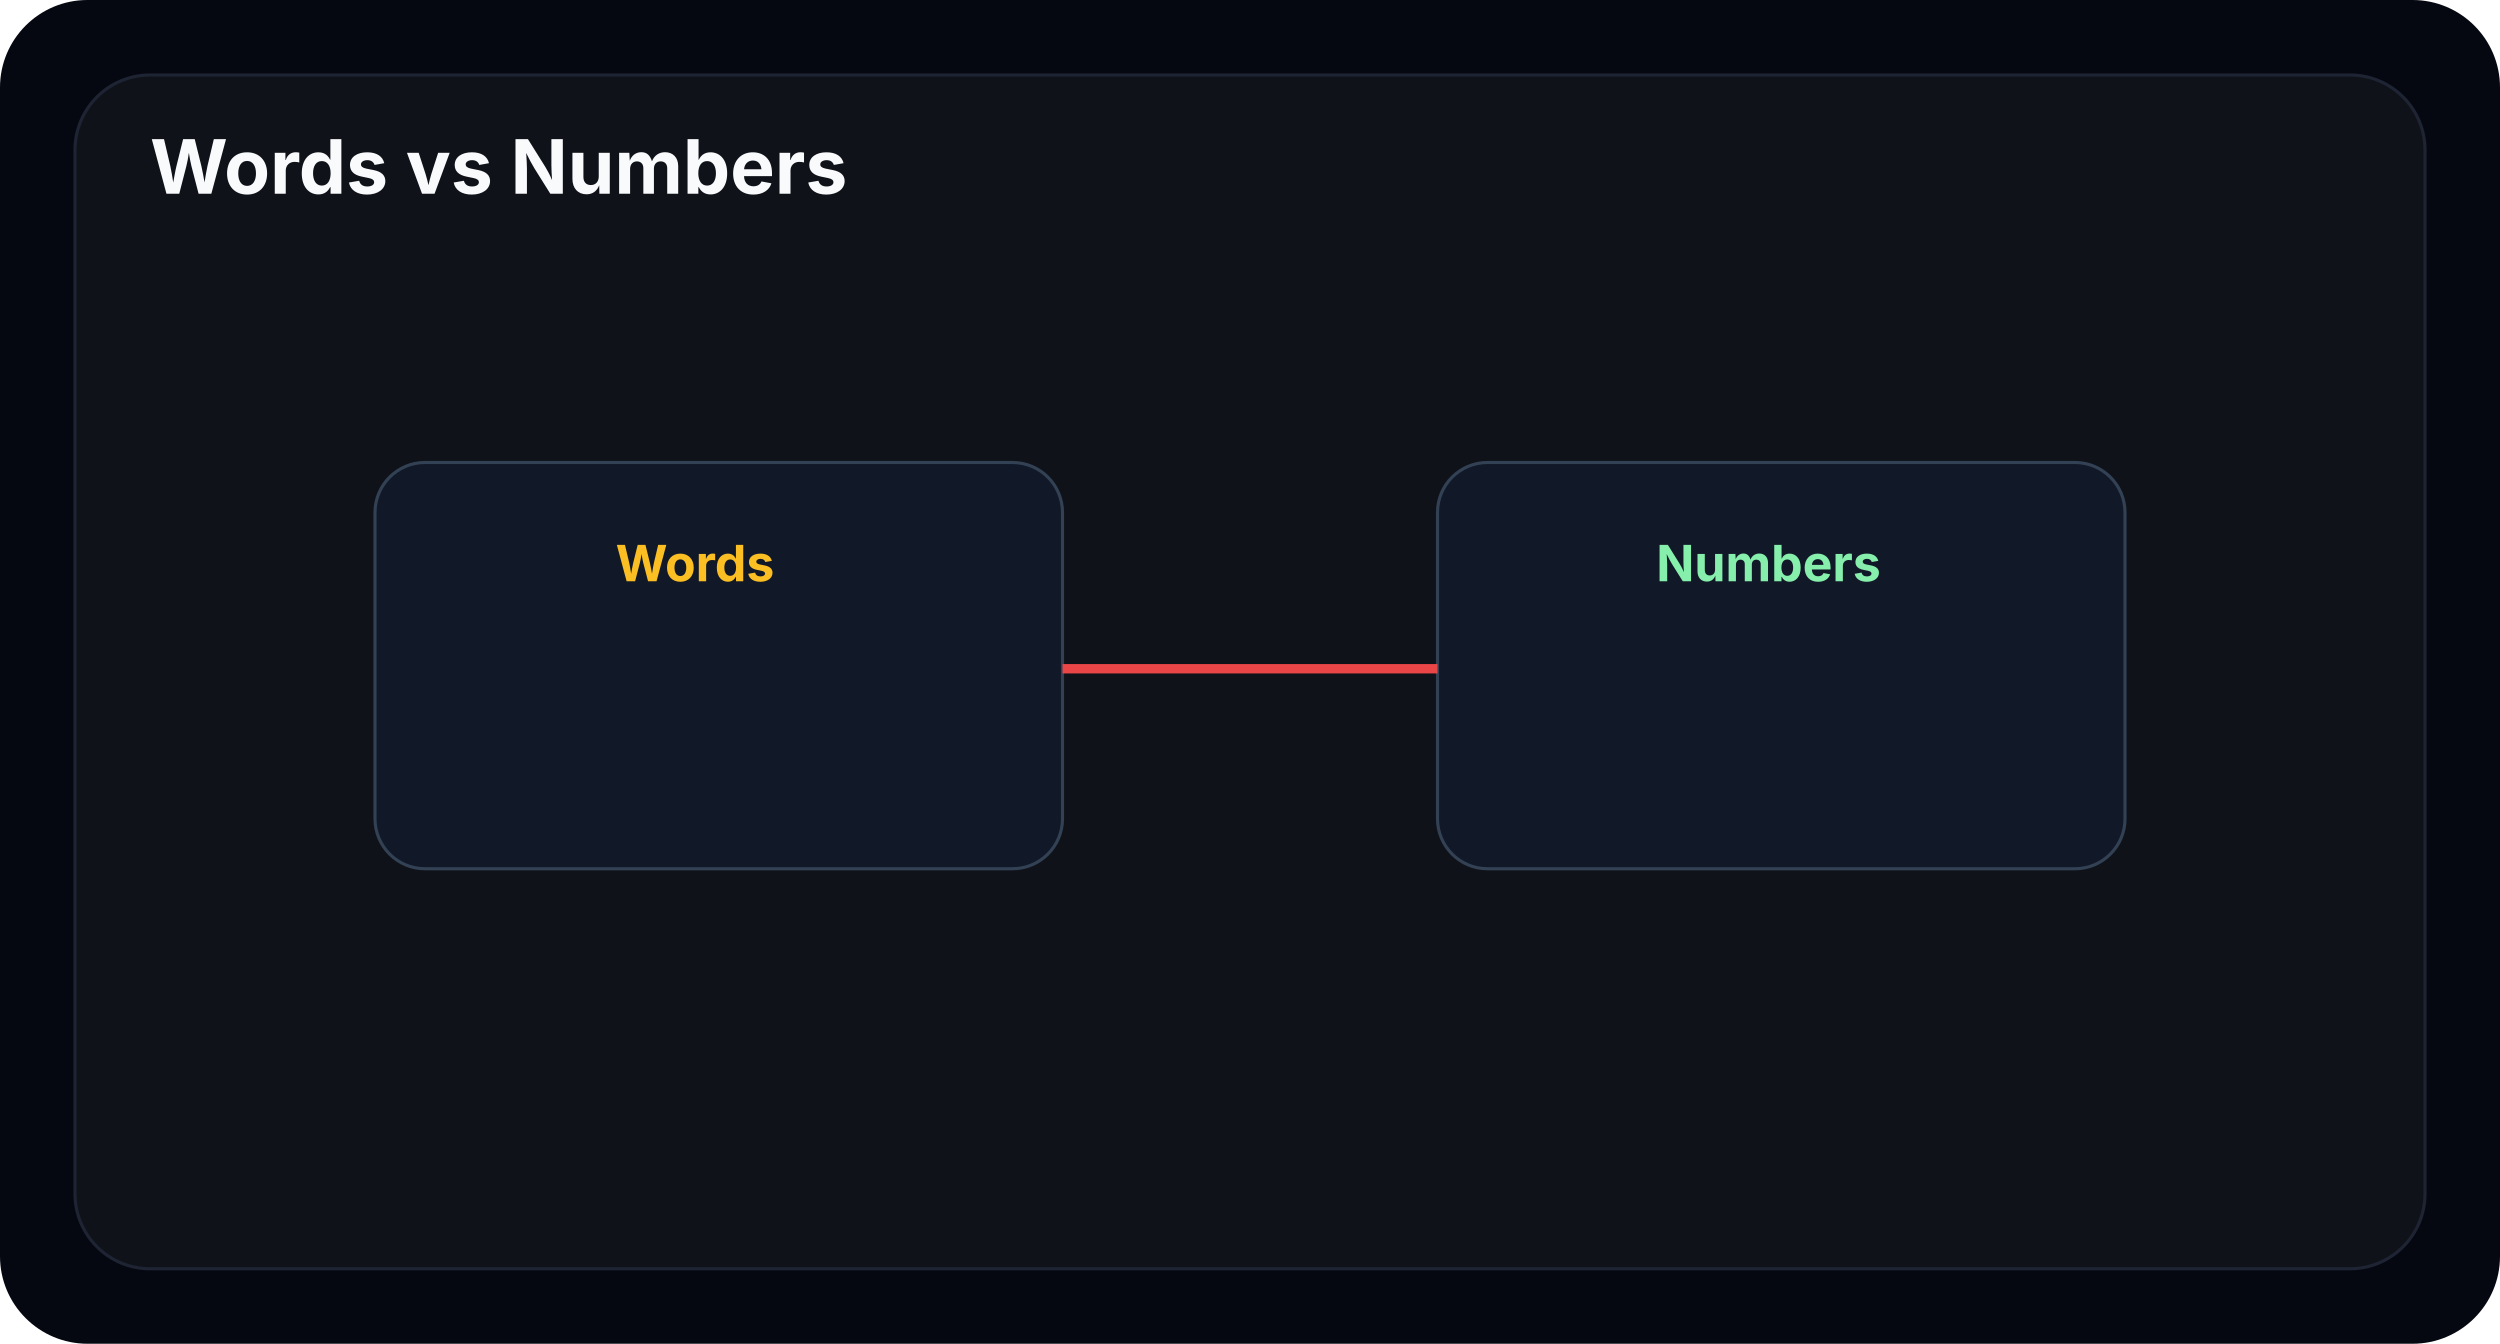
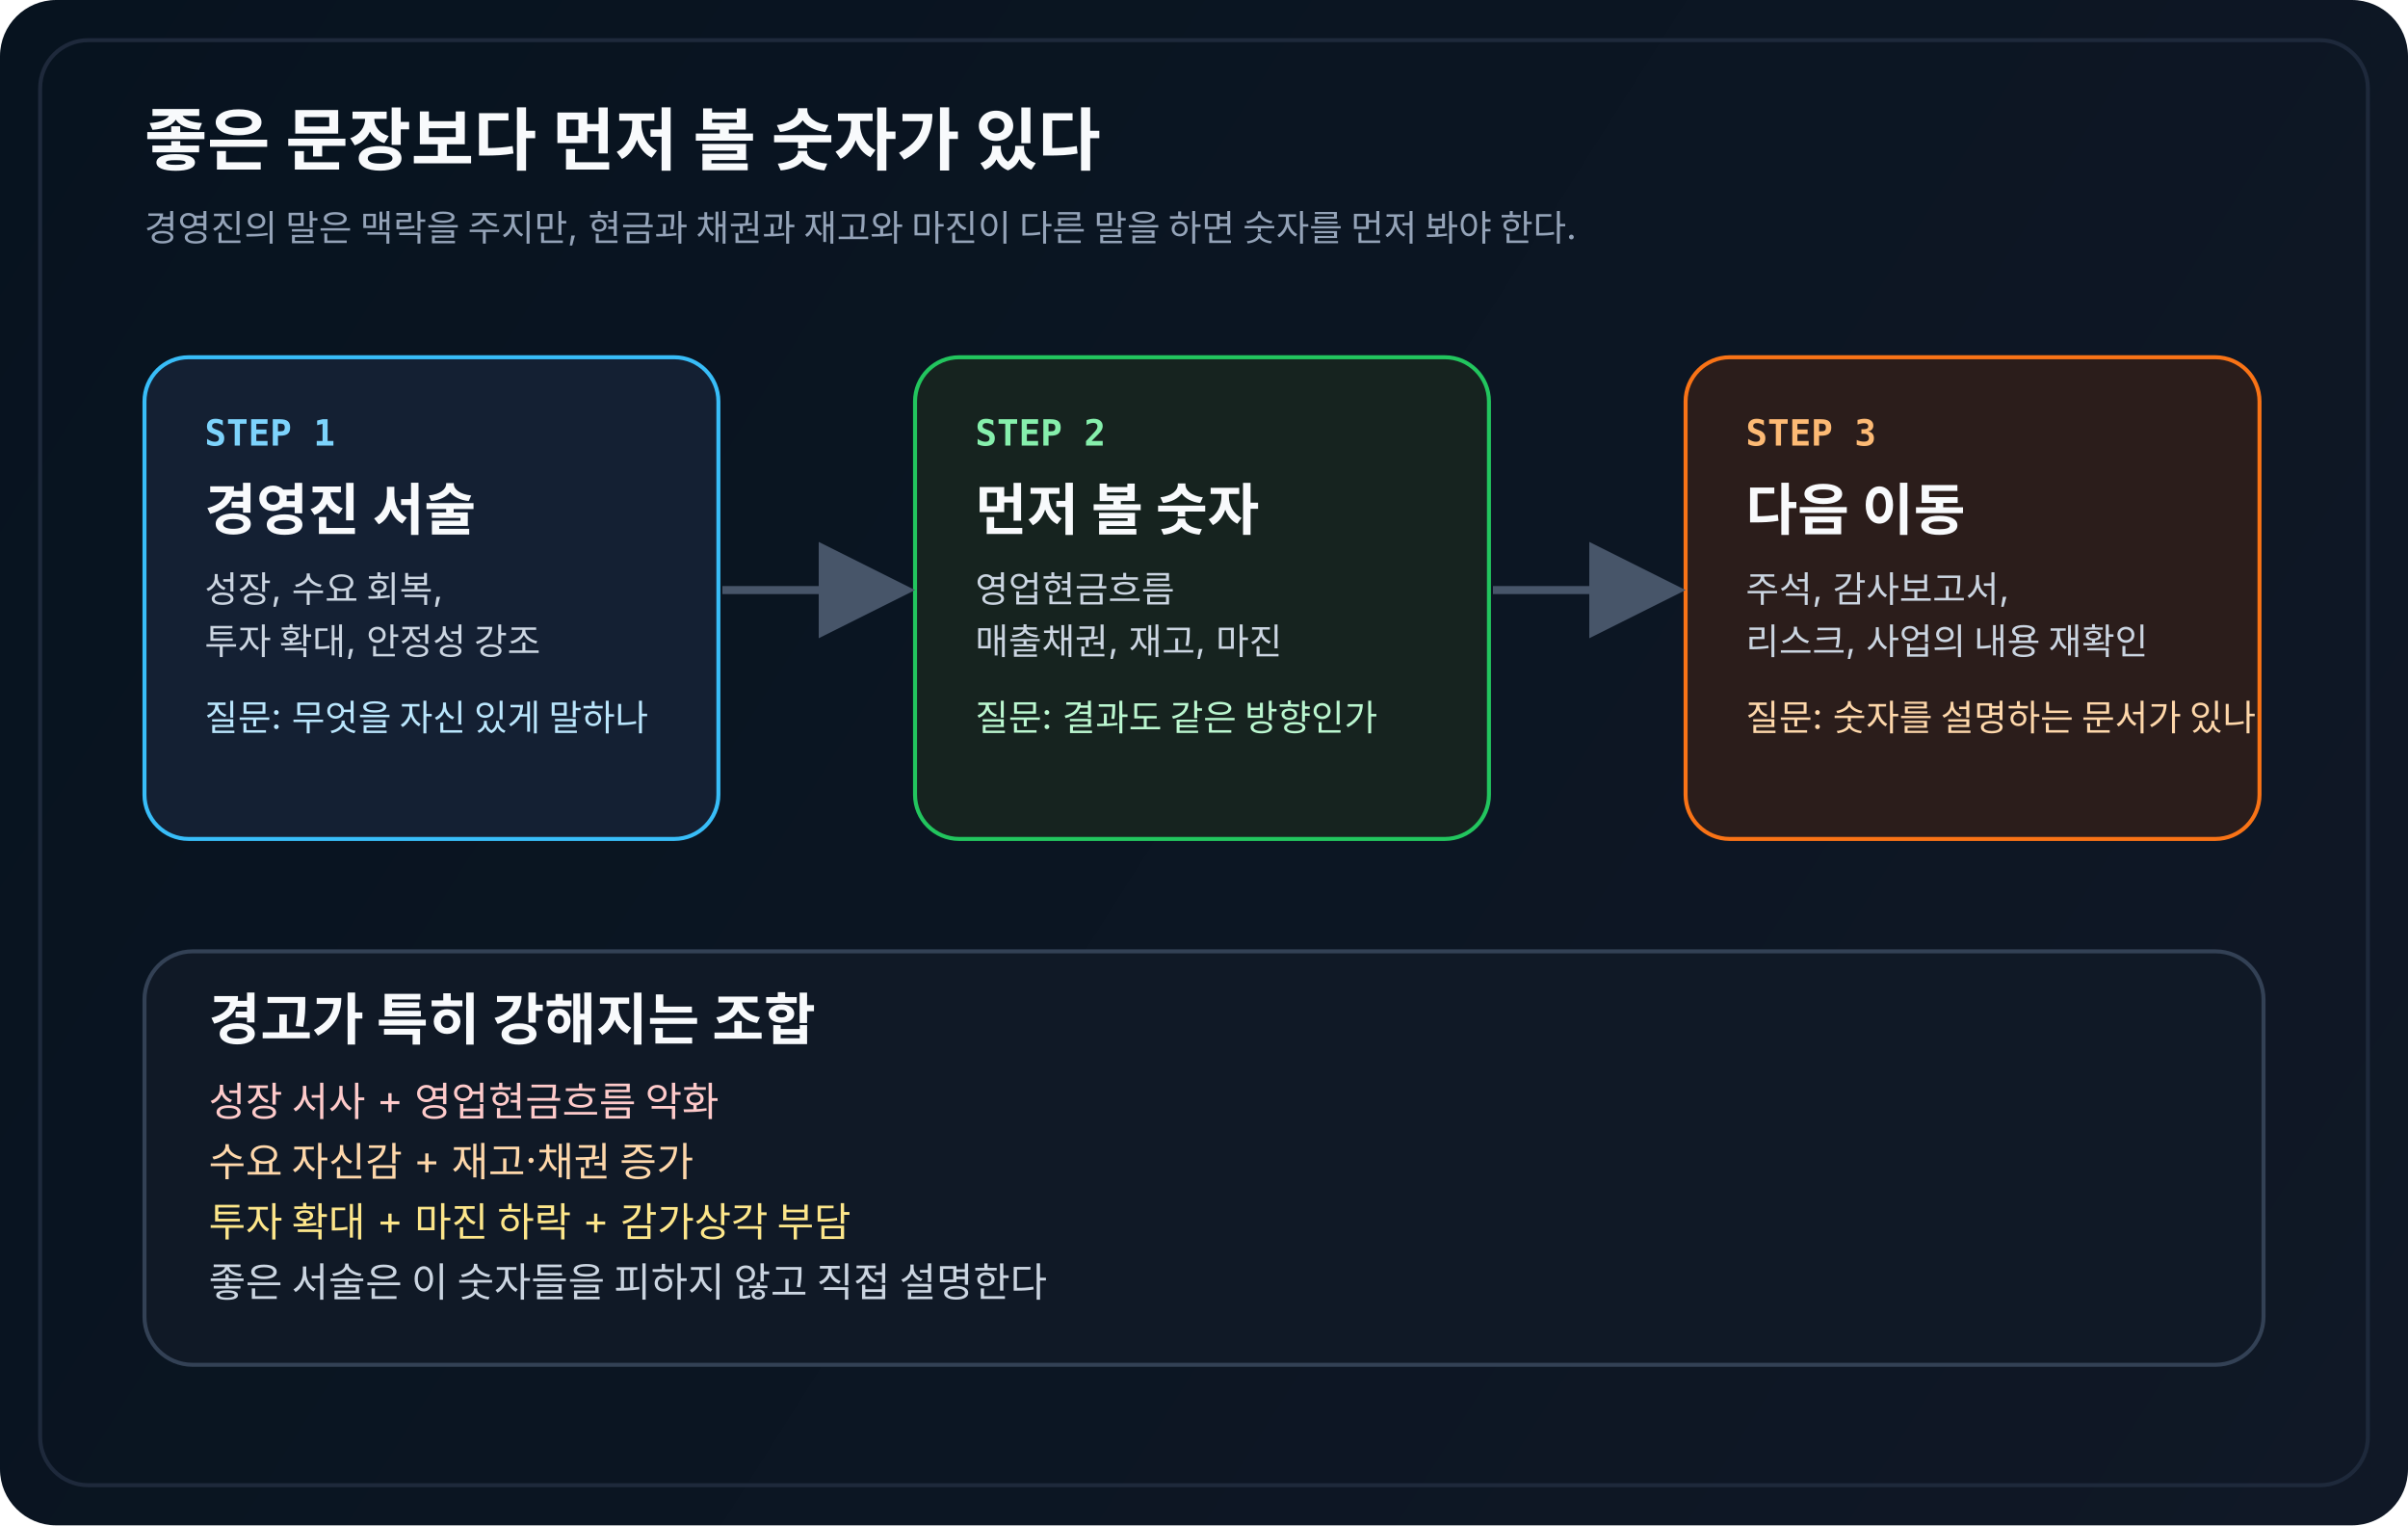
- <svg xmlns="http://www.w3.org/2000/svg" width="800" height="430" viewBox="0 0 800 430" fill="none">
-   <rect width="800" height="430" rx="28" fill="#050811" />
-   <rect x="24" y="24" width="752" height="382" rx="24" fill="#0f1219" stroke="#1e2433" />
-   <text x="48" y="62" fill="#f8fafc" font-size="24" font-weight="700" font-family="Inter,system-ui,sans-serif">Words vs Numbers</text>
-   <rect x="120" y="148" width="220" height="130" rx="16" fill="#111827" stroke="#334155" />
-   <text x="197" y="186" fill="#fbbf24" font-size="16" font-weight="700" font-family="Inter,system-ui,sans-serif">Words</text>
-   <rect x="460" y="148" width="220" height="130" rx="16" fill="#111827" stroke="#334155" />
-   <text x="530" y="186" fill="#86efac" font-size="16" font-weight="700" font-family="Inter,system-ui,sans-serif">Numbers</text>
-   <path d="M340 214H460" stroke="#ea4647" stroke-width="3" />
+ <svg xmlns="http://www.w3.org/2000/svg" viewBox="0 0 1200 760" fill="none" role="img" aria-labelledby="title desc">
+   <defs>
+     <linearGradient id="bg020a" x1="0" y1="0" x2="1200" y2="760" gradientUnits="userSpaceOnUse">
+       <stop offset="0%" stop-color="#07131f" />
+       <stop offset="100%" stop-color="#101826" />
+     </linearGradient>
+     <marker id="arrow020a" markerWidth="12" markerHeight="12" refX="9" refY="6" orient="auto">
+       <path d="M0 0L12 6L0 12Z" fill="#475569" />
+     </marker>
+   </defs>
+   <rect width="1200" height="760" rx="28" fill="url(#bg020a)" />
+   <rect x="20" y="20" width="1160" height="720" rx="24" stroke="#1e293b" stroke-width="2" />
+   <text x="72" y="82" fill="#f8fafc" font-family="Pretendard, Inter, sans-serif" font-size="34" font-weight="700">좋은 문장보다 먼저 볼 숫자가 있다</text>
+   <text x="72" y="120" fill="#94a3b8" font-family="Pretendard, Inter, sans-serif" font-size="18">경영진의 말은 맥락을 주지만, 현금과 채권과 재고와 마진이 다른 말을 하면 숫자를 먼저 봐야 한다.</text>
+   <rect x="72" y="178" width="286" height="240" rx="22" fill="#142033" stroke="#38bdf8" stroke-width="2" />
+   <text x="102" y="222" fill="#7dd3fc" font-family="JetBrains Mono, monospace" font-size="18" font-weight="700">STEP 1</text>
+   <text x="102" y="264" fill="#f8fafc" font-family="Pretendard, Inter, sans-serif" font-size="28" font-weight="700">경영진 서술</text>
+   <text x="102" y="300" fill="#cbd5e1" font-family="Pretendard, Inter, sans-serif" font-size="18">성장, 수요 회복,</text>
+   <text x="102" y="326" fill="#cbd5e1" font-family="Pretendard, Inter, sans-serif" font-size="18">투자 확대, 안정성 강조</text>
+   <text x="102" y="364" fill="#bae6fd" font-family="Pretendard, Inter, sans-serif" font-size="18">질문: 무엇을 자신 있게 말하나</text>
+   <rect x="456" y="178" width="286" height="240" rx="22" fill="#16231f" stroke="#22c55e" stroke-width="2" />
+   <text x="486" y="222" fill="#86efac" font-family="JetBrains Mono, monospace" font-size="18" font-weight="700">STEP 2</text>
+   <text x="486" y="264" fill="#f8fafc" font-family="Pretendard, Inter, sans-serif" font-size="28" font-weight="700">먼저 볼 숫자</text>
+   <text x="486" y="300" fill="#cbd5e1" font-family="Pretendard, Inter, sans-serif" font-size="18">영업현금흐름</text>
+   <text x="486" y="326" fill="#cbd5e1" font-family="Pretendard, Inter, sans-serif" font-size="18">매출채권, 재고, 마진</text>
+   <text x="486" y="364" fill="#bbf7d0" font-family="Pretendard, Inter, sans-serif" font-size="18">질문: 결과도 같은 방향인가</text>
+   <rect x="840" y="178" width="286" height="240" rx="22" fill="#2b1d1b" stroke="#f97316" stroke-width="2" />
+   <text x="870" y="222" fill="#fdba74" font-family="JetBrains Mono, monospace" font-size="18" font-weight="700">STEP 3</text>
+   <text x="870" y="264" fill="#f8fafc" font-family="Pretendard, Inter, sans-serif" font-size="28" font-weight="700">다음 이동</text>
+   <text x="870" y="300" fill="#cbd5e1" font-family="Pretendard, Inter, sans-serif" font-size="18">주석, 감사보고서,</text>
+   <text x="870" y="326" fill="#cbd5e1" font-family="Pretendard, Inter, sans-serif" font-size="18">리스크, 사업의 내용 재확인</text>
+   <text x="870" y="364" fill="#fed7aa" font-family="Pretendard, Inter, sans-serif" font-size="18">질문: 숫자를 설명하는 문서가 있나</text>
+   <path d="M360 294H444" stroke="#475569" stroke-width="4" marker-end="url(#arrow020a)" />
+   <path d="M744 294H828" stroke="#475569" stroke-width="4" marker-end="url(#arrow020a)" />
+   <rect x="72" y="474" width="1056" height="206" rx="24" fill="#101926" stroke="#334155" stroke-width="2" />
+   <text x="104" y="518" fill="#f8fafc" font-family="Pretendard, Inter, sans-serif" font-size="28" font-weight="700">경고가 특히 강해지는 조합</text>
+   <text x="104" y="556" fill="#fecaca" font-family="Pretendard, Inter, sans-serif" font-size="20">성장 서사 + 영업현금흐름 악화</text>
+   <text x="104" y="586" fill="#fed7aa" font-family="Pretendard, Inter, sans-serif" font-size="20">수요 자신감 + 재고·채권 증가</text>
+   <text x="104" y="616" fill="#fde68a" font-family="Pretendard, Inter, sans-serif" font-size="20">투자 확대 + 마진 하락 + 감가상각 부담</text>
+   <text x="104" y="646" fill="#cbd5e1" font-family="Pretendard, Inter, sans-serif" font-size="20">좋은 서술은 이 숫자들을 피하지 않고 직접 설명한다</text>
</svg>
